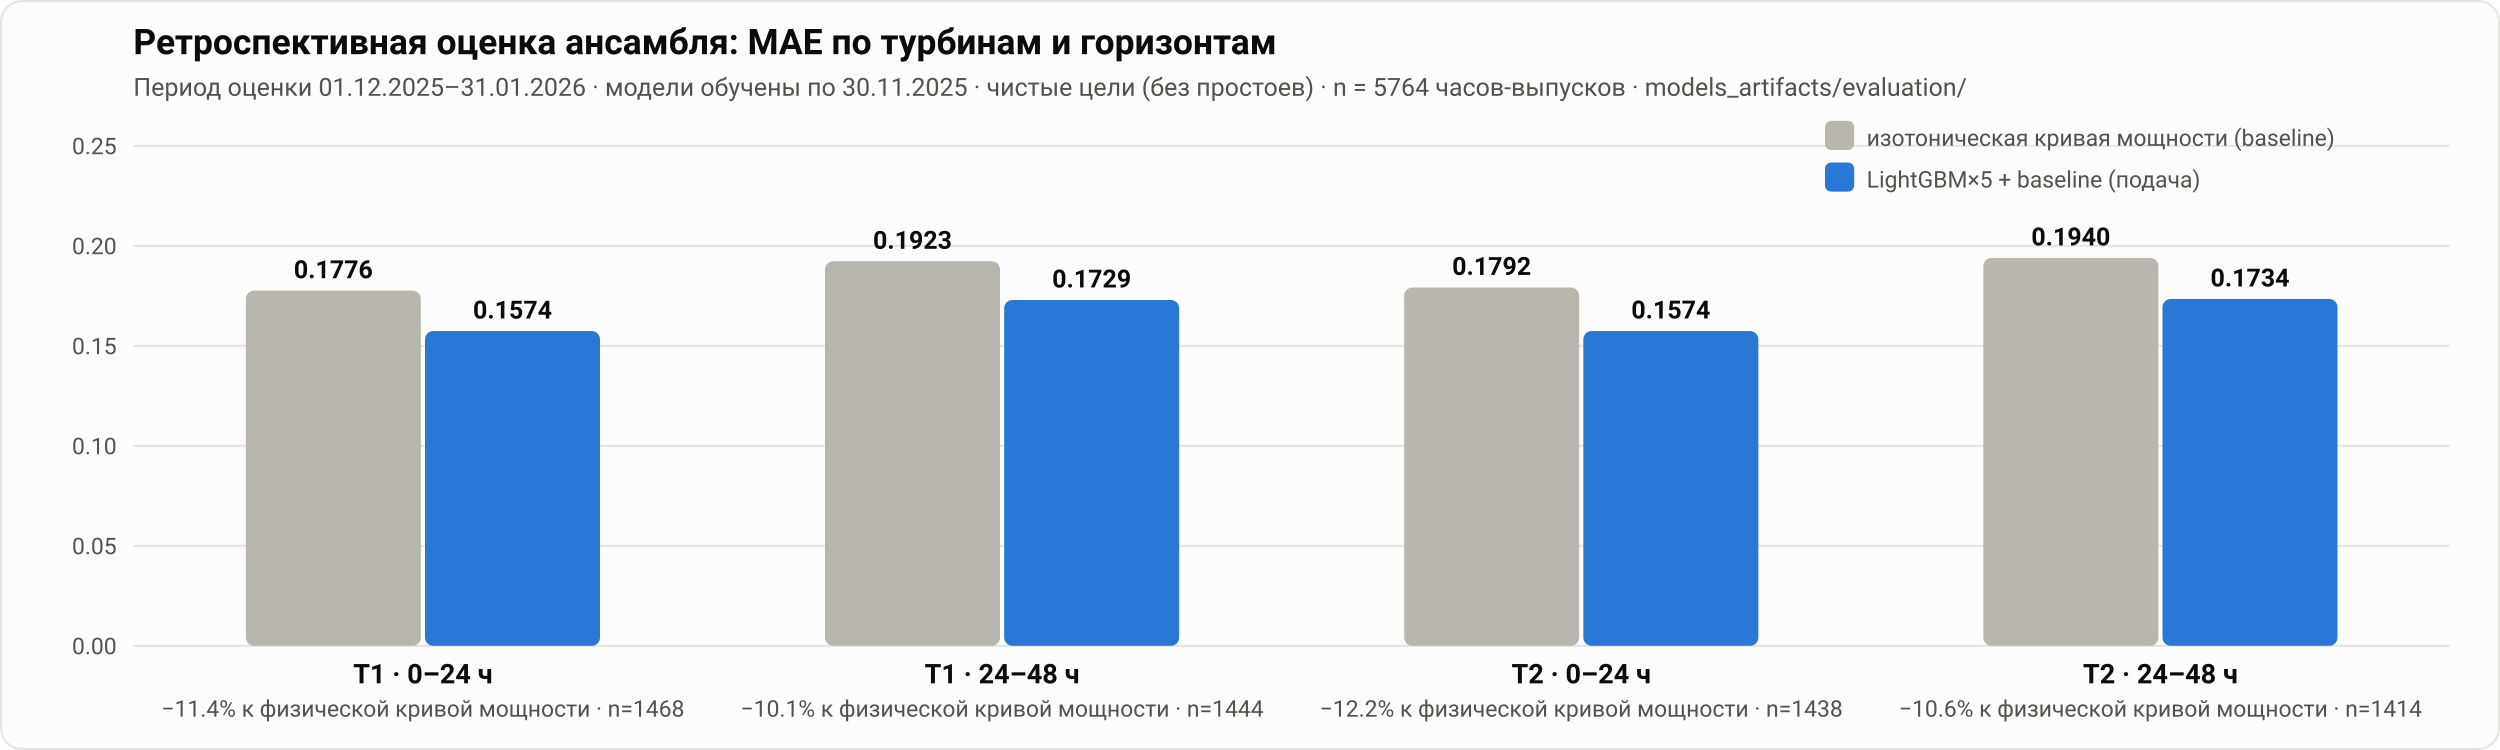
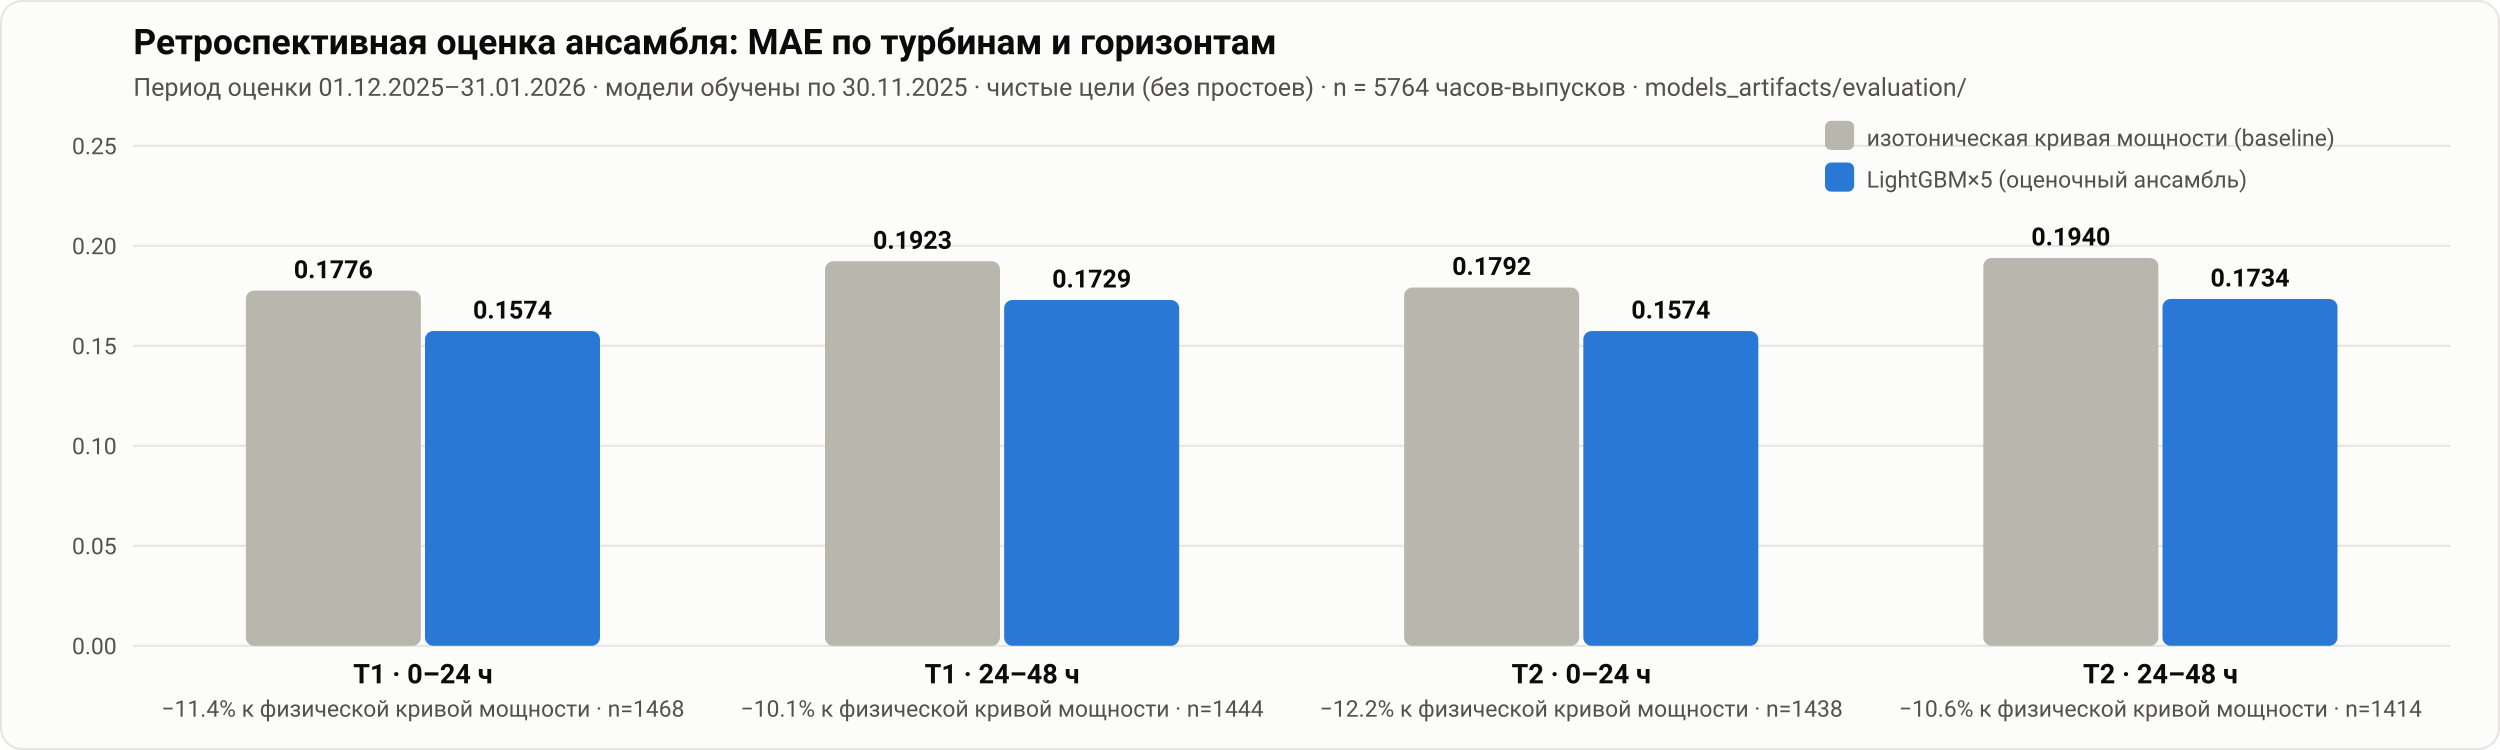
<svg xmlns="http://www.w3.org/2000/svg" width="1200" height="360" viewBox="0 0 1200 360" font-family="-apple-system,BlinkMacSystemFont,Segoe UI,Roboto,Helvetica,Arial,sans-serif">
  <rect x="0.5" y="0.5" width="1199" height="359" rx="10" fill="#fcfcfb" stroke="#e6e5e1" />
  <text x="64" y="26" font-size="17" fill="#0b0b0b" text-anchor="start" font-weight="600">Ретроспективная оценка ансамбля: MAE по турбинам и горизонтам</text>
  <text x="64" y="46" font-size="12" fill="#52514e" text-anchor="start" font-weight="normal">Период оценки 01.12.2025–31.01.2026 · модели обучены по 30.11.2025 · чистые цели (без простоев) · n = 5764 часов-выпусков · models_artifacts/evaluation/</text>
  <line x1="64" y1="310.0" x2="1176" y2="310.0" stroke="#e6e5e1" />
  <text x="56" y="314.0" font-size="11" fill="#52514e" text-anchor="end" font-weight="normal">0.00</text>
  <line x1="64" y1="262.0" x2="1176" y2="262.0" stroke="#e6e5e1" />
  <text x="56" y="266.0" font-size="11" fill="#52514e" text-anchor="end" font-weight="normal">0.05</text>
  <line x1="64" y1="214.0" x2="1176" y2="214.0" stroke="#e6e5e1" />
  <text x="56" y="218.0" font-size="11" fill="#52514e" text-anchor="end" font-weight="normal">0.10</text>
  <line x1="64" y1="166.0" x2="1176" y2="166.0" stroke="#e6e5e1" />
  <text x="56" y="170.0" font-size="11" fill="#52514e" text-anchor="end" font-weight="normal">0.15</text>
  <line x1="64" y1="118.0" x2="1176" y2="118.0" stroke="#e6e5e1" />
  <text x="56" y="122.0" font-size="11" fill="#52514e" text-anchor="end" font-weight="normal">0.20</text>
  <line x1="64" y1="70.0" x2="1176" y2="70.0" stroke="#e6e5e1" />
  <text x="56" y="74.0" font-size="11" fill="#52514e" text-anchor="end" font-weight="normal">0.25</text>
  <rect x="118.0" y="139.5" width="84" height="170.5" rx="4" fill="#b8b6ad" />
  <text x="160.0" y="133.527" font-size="12" fill="#0b0b0b" text-anchor="middle" font-weight="600">0.1776</text>
  <rect x="204.0" y="158.9" width="84" height="151.1" rx="4" fill="#2a78d6" />
  <text x="246.0" y="152.904" font-size="12" fill="#0b0b0b" text-anchor="middle" font-weight="600">0.1574</text>
  <text x="203.0" y="328" font-size="13" fill="#0b0b0b" text-anchor="middle" font-weight="600">Т1 · 0–24 ч</text>
  <text x="203.0" y="344" font-size="11" fill="#52514e" text-anchor="middle" font-weight="normal">−11.4% к физической кривой мощности · n=1468</text>
  <rect x="396.0" y="125.4" width="84" height="184.6" rx="4" fill="#b8b6ad" />
  <text x="438.0" y="119.428" font-size="12" fill="#0b0b0b" text-anchor="middle" font-weight="600">0.1923</text>
  <rect x="482.0" y="144.0" width="84" height="166.0" rx="4" fill="#2a78d6" />
  <text x="524.0" y="137.988" font-size="12" fill="#0b0b0b" text-anchor="middle" font-weight="600">0.1729</text>
  <text x="481.0" y="328" font-size="13" fill="#0b0b0b" text-anchor="middle" font-weight="600">Т1 · 24–48 ч</text>
  <text x="481.0" y="344" font-size="11" fill="#52514e" text-anchor="middle" font-weight="normal">−10.1% к физической кривой мощности · n=1444</text>
  <rect x="674.0" y="138.0" width="84" height="172.0" rx="4" fill="#b8b6ad" />
  <text x="716.0" y="131.954" font-size="12" fill="#0b0b0b" text-anchor="middle" font-weight="600">0.1792</text>
  <rect x="760.0" y="158.9" width="84" height="151.1" rx="4" fill="#2a78d6" />
  <text x="802.0" y="152.862" font-size="12" fill="#0b0b0b" text-anchor="middle" font-weight="600">0.1574</text>
  <text x="759.0" y="328" font-size="13" fill="#0b0b0b" text-anchor="middle" font-weight="600">Т2 · 0–24 ч</text>
  <text x="759.0" y="344" font-size="11" fill="#52514e" text-anchor="middle" font-weight="normal">−12.2% к физической кривой мощности · n=1438</text>
  <rect x="952.0" y="123.8" width="84" height="186.2" rx="4" fill="#b8b6ad" />
  <text x="994.0" y="117.783" font-size="12" fill="#0b0b0b" text-anchor="middle" font-weight="600">0.1940</text>
  <rect x="1038.0" y="143.5" width="84" height="166.5" rx="4" fill="#2a78d6" />
  <text x="1080.0" y="137.508" font-size="12" fill="#0b0b0b" text-anchor="middle" font-weight="600">0.1734</text>
  <text x="1037.0" y="328" font-size="13" fill="#0b0b0b" text-anchor="middle" font-weight="600">Т2 · 24–48 ч</text>
  <text x="1037.0" y="344" font-size="11" fill="#52514e" text-anchor="middle" font-weight="normal">−10.6% к физической кривой мощности · n=1414</text>
  <rect x="876" y="58" width="14" height="14" rx="3" fill="#b8b6ad" />
  <text x="896" y="70" font-size="11" fill="#52514e" text-anchor="start" font-weight="normal">изотоническая кривая мощности (baseline)</text>
  <rect x="876" y="78" width="14" height="14" rx="3" fill="#2a78d6" />
-   <text x="896" y="90" font-size="11" fill="#52514e" text-anchor="start" font-weight="normal">LightGBM×5 + baseline (подача)</text>
+   <text x="896" y="90" font-size="11" fill="#52514e" text-anchor="start" font-weight="normal">LightGBM×5 (оценочный ансамбль)</text>
</svg>
